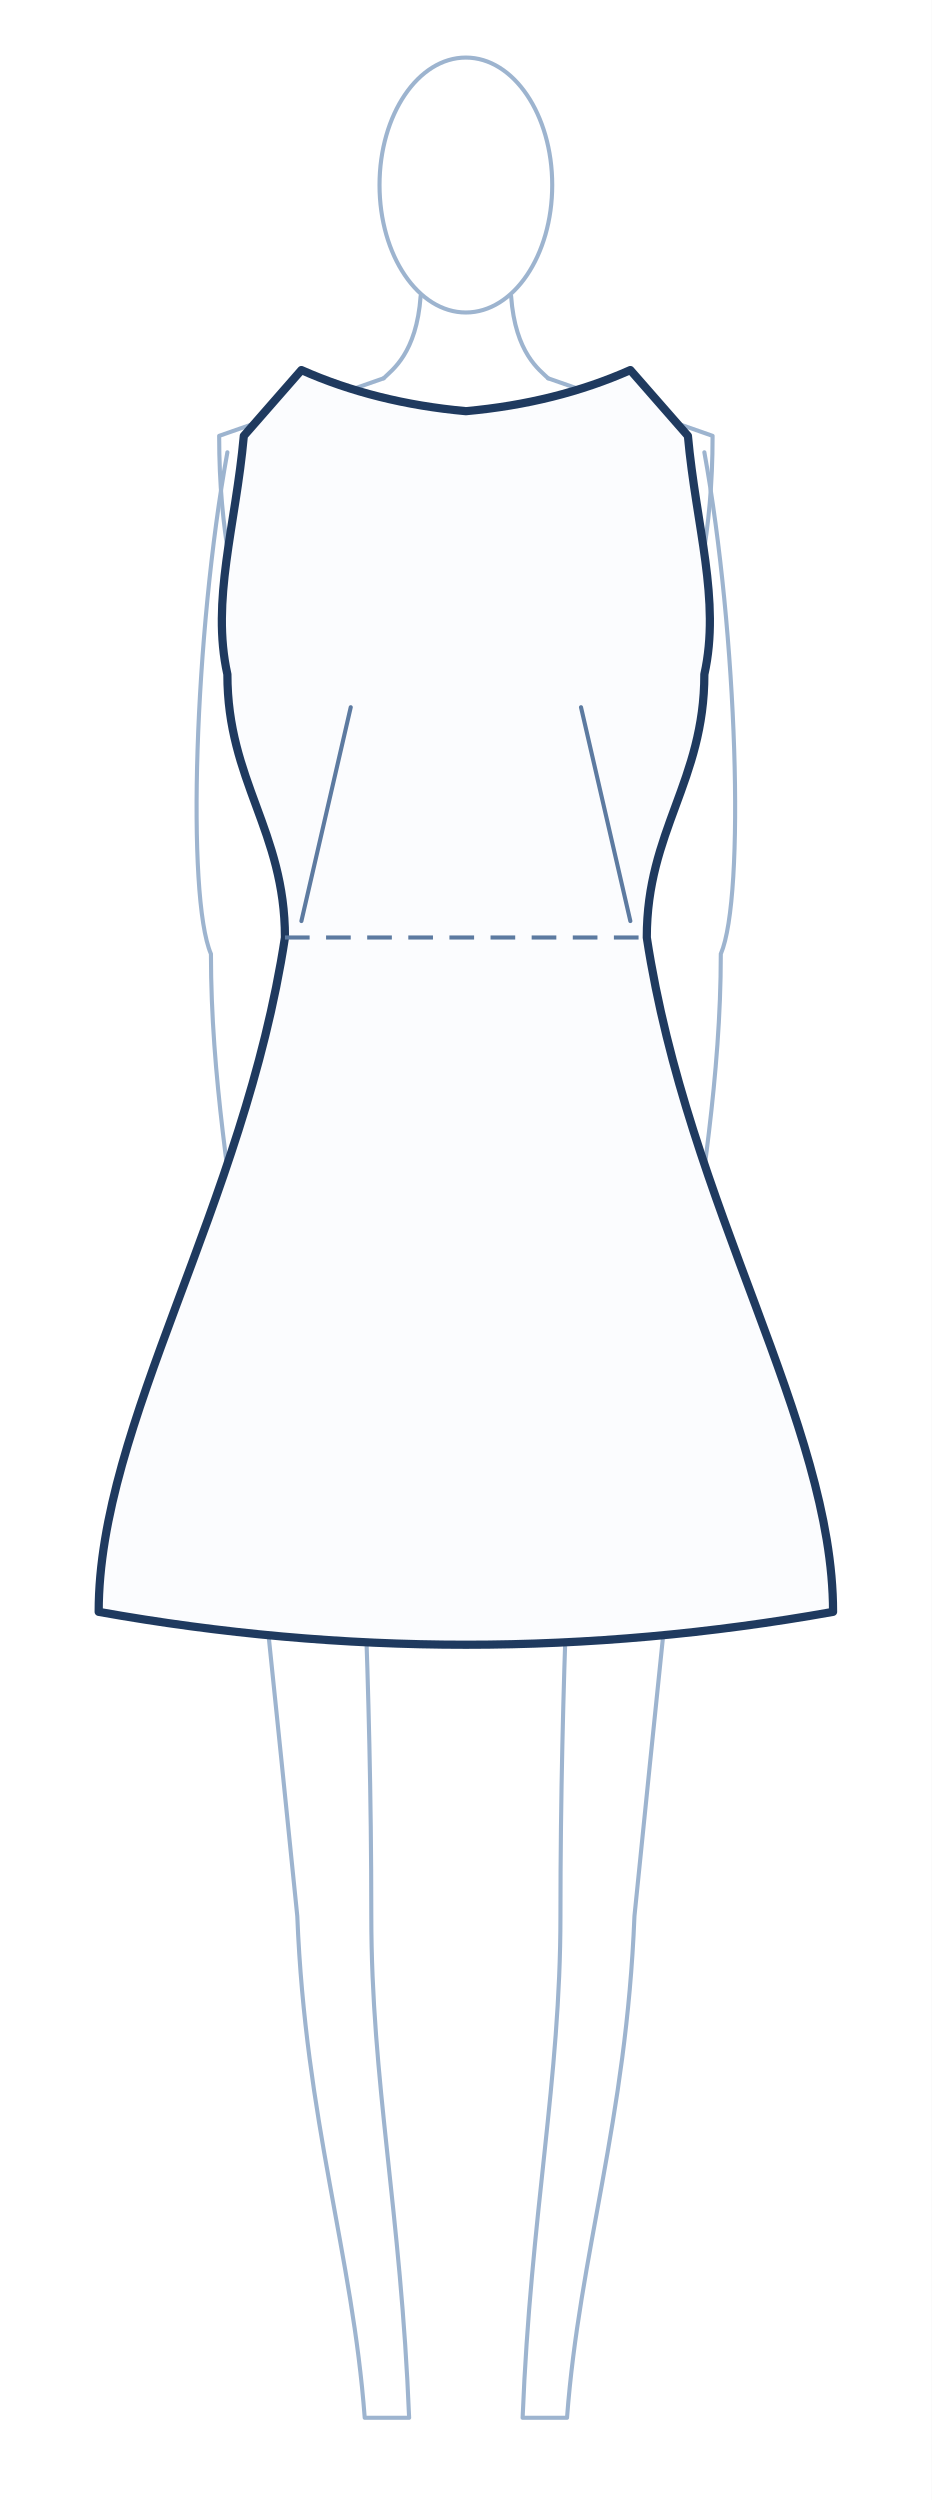
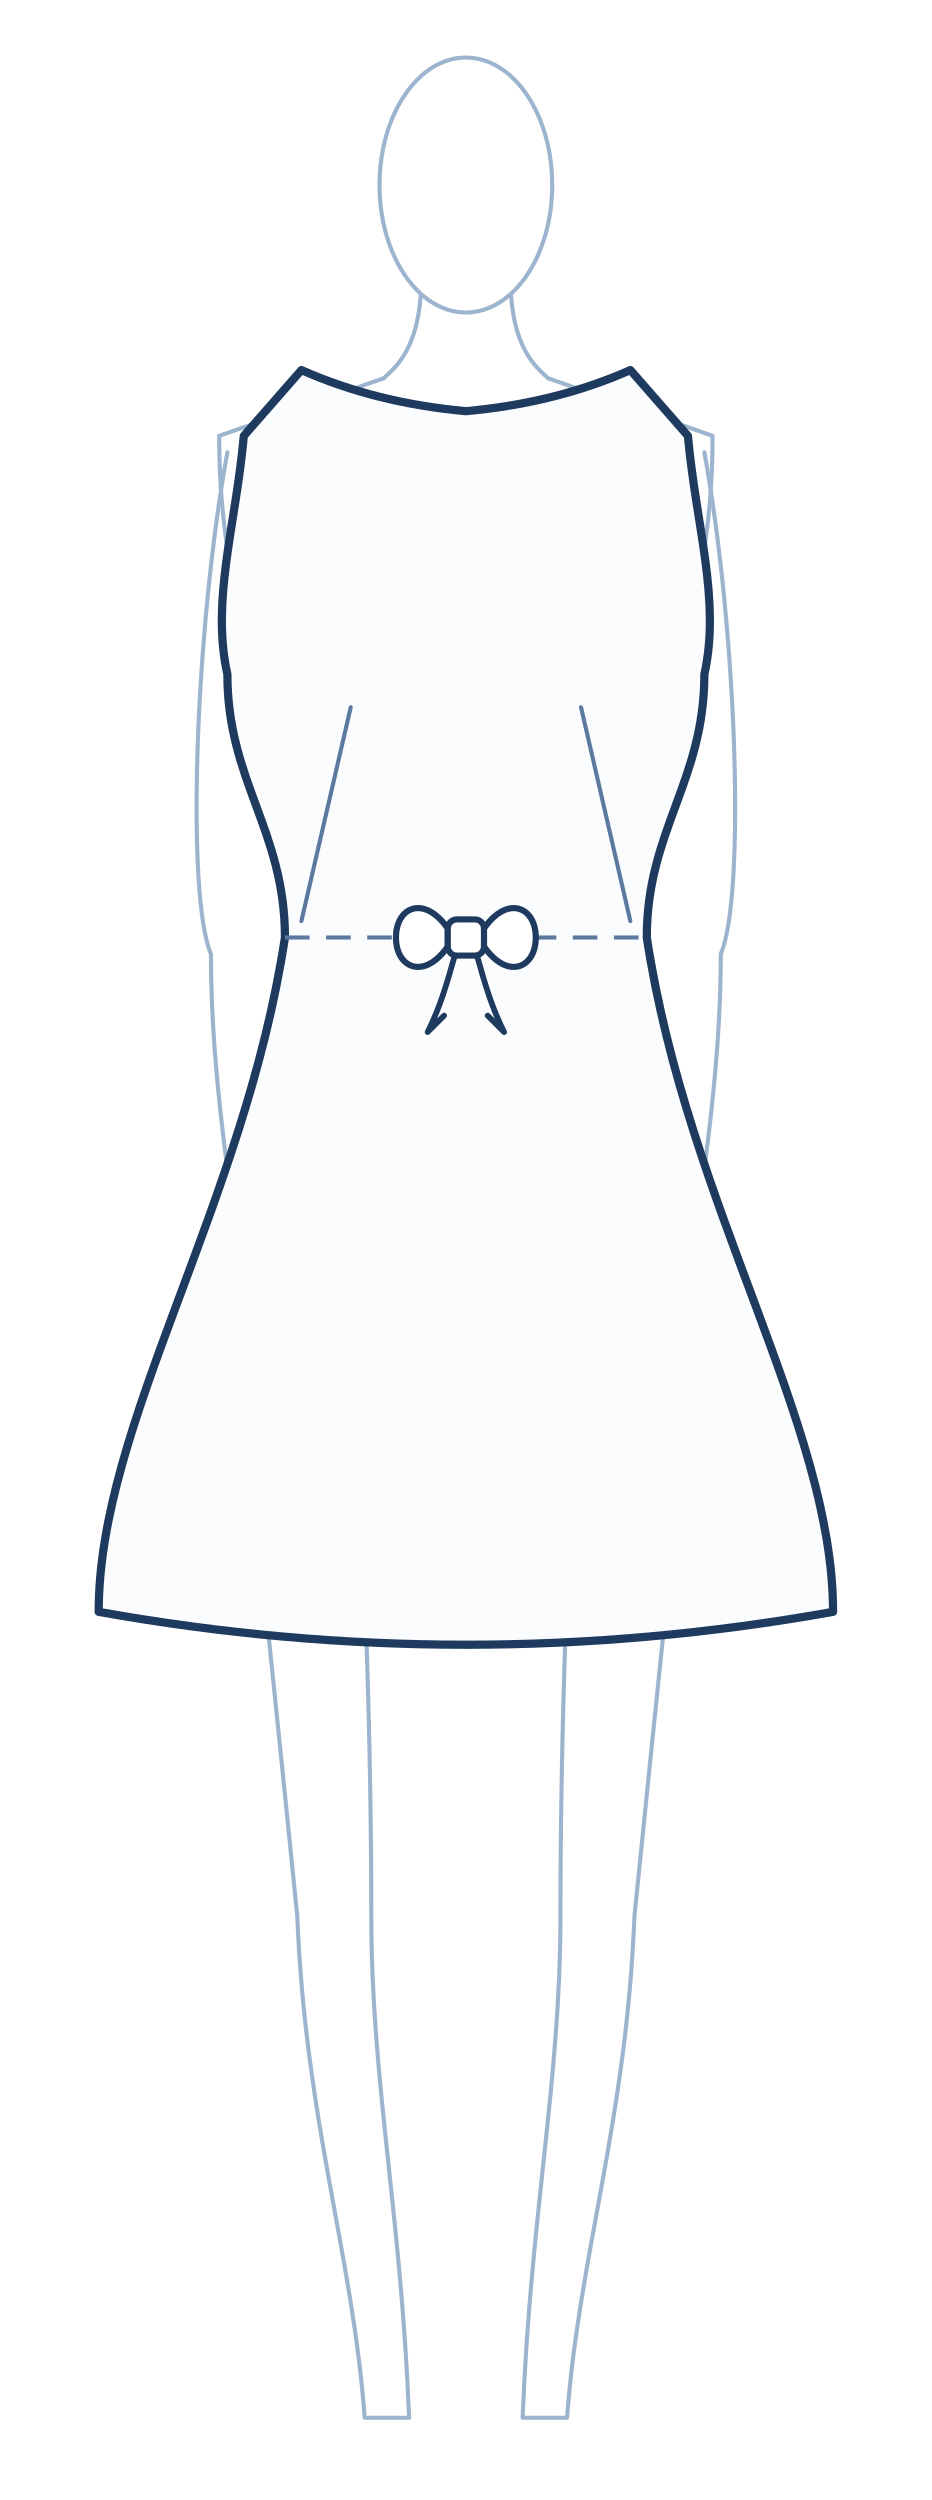
<svg xmlns="http://www.w3.org/2000/svg" viewBox="0 0 226.6 608.0" width="100%" role="img">
  <rect width="226.6" height="608.0" fill="#fff" />
  <g transform="translate(113.3 14.0)">
    <g>
      <path d="M 58.0 286.0 C 54.0 326.0 45.0 412.0 41.0 452.0 C 39.0 502.0 27.6 534.0 24.6 574.0 L 13.8 574.0 C 15.8 524.0 23.0 492.0 23.0 452.0 C 23.0 392.0 26.0 350.0 26.0 322.0 L 0 320.0" fill="#fff" stroke="#9db4cf" stroke-width="1" stroke-linejoin="round" stroke-linecap="round" />
      <g transform="scale(-1,1)">
        <path d="M 58.0 286.0 C 54.0 326.0 45.0 412.0 41.0 452.0 C 39.0 502.0 27.6 534.0 24.6 574.0 L 13.8 574.0 C 15.8 524.0 23.0 492.0 23.0 452.0 C 23.0 392.0 26.0 350.0 26.0 322.0 L 0 320.0" fill="#fff" stroke="#9db4cf" stroke-width="1" stroke-linejoin="round" stroke-linecap="round" />
      </g>
      <path d="M 20.0 78.0 L 60.0 92.0 C 60.0 116.0 56.0 130.0 52.0 150.0 C 52.0 184.0 38.0 184.0 38.0 214.0 C 38.0 244.0 58.0 252.0 58.0 286.0 C 58.0 306.0 36.0 314.0 0 320.0" fill="#fff" stroke="#9db4cf" stroke-width="1" stroke-linejoin="round" stroke-linecap="round" />
      <g transform="scale(-1,1)">
        <path d="M 20.0 78.0 L 60.0 92.0 C 60.0 116.0 56.0 130.0 52.0 150.0 C 52.0 184.0 38.0 184.0 38.0 214.0 C 38.0 244.0 58.0 252.0 58.0 286.0 C 58.0 306.0 36.0 314.0 0 320.0" fill="#fff" stroke="#9db4cf" stroke-width="1" stroke-linejoin="round" stroke-linecap="round" />
      </g>
      <path d="M 58.0 96.0 C 66.0 140.0 68.0 204.0 62.0 218.0 C 62.0 248.0 57.0 276.0 54.0 300.0" fill="none" stroke="#9db4cf" stroke-width="1" stroke-linecap="round" />
      <g transform="scale(-1,1)">
        <path d="M 58.0 96.0 C 66.0 140.0 68.0 204.0 62.0 218.0 C 62.0 248.0 57.0 276.0 54.0 300.0" fill="none" stroke="#9db4cf" stroke-width="1" stroke-linecap="round" />
      </g>
      <path d="M -11.0 58.0 C -12.0 72.0 -18.0 76.0 -20.0 78.0" fill="none" stroke="#9db4cf" stroke-width="1" stroke-linecap="round" />
      <path d="M 11.0 58.0 C 12.0 72.0 18.0 76.0 20.0 78.0" fill="none" stroke="#9db4cf" stroke-width="1" stroke-linecap="round" />
      <ellipse cx="0.0" cy="31.0" rx="21.0" ry="31.0" fill="#fff" stroke="#9db4cf" stroke-width="1" />
    </g>
    <path d="M 0 86.0 Q 22.0 84.0 40.0 76.0 L 54.0 92.0 C 56.0 114.0 62.0 132.0 58.0 150.0 C 58.0 176.0 44.0 188.0 44.0 214.0 C 54.0 279.6 89.3 332.1 89.3 378.0 Q 44.6 386.0 0.0 386.0 Q -44.6 386.0 -89.3 378.0 C -89.3 332.1 -54.0 279.6 -44.0 214.0 C -44.0 188.0 -58.0 176.0 -58.0 150.0 C -62.0 132.0 -56.0 114.0 -54.0 92.0 L -40.0 76.0 Q -22.0 84.0 0.0 86.0 Z" fill="#fbfcfe" stroke="#1f3a5f" stroke-width="2" stroke-linejoin="round" stroke-linecap="round" />
    <line x1="-44.0" y1="214.0" x2="44.0" y2="214.0" stroke="#5c7aa0" stroke-width="1" stroke-dasharray="6 4" />
    <path d="M -40.0 210.0 L -28.0 158.0" fill="none" stroke="#5c7aa0" stroke-width="1" stroke-linecap="round" />
    <path d="M 40.0 210.0 L 28.0 158.0" fill="none" stroke="#5c7aa0" stroke-width="1" stroke-linecap="round" />
+     <g>
+       <path d="M -4.4 211.8 C -10.2 203.5 -17.0 206.6 -17.0 214.0 C -17.0 221.4 -10.2 224.5 -4.4 216.2 Z" fill="#fff" stroke="#1f3a5f" stroke-width="1.5" stroke-linejoin="round" />
+       <path d="M -2.7 218.4 C -4.7 225.5 -6.3 231.0 -9.3 237.0 L -5.3 233.0" fill="none" stroke="#1f3a5f" stroke-width="1.4" stroke-linejoin="round" stroke-linecap="round" />
+       <path d="M 4.4 211.8 C 10.2 203.5 17.0 206.6 17.0 214.0 C 17.0 221.4 10.2 224.5 4.4 216.2 Z" fill="#fff" stroke="#1f3a5f" stroke-width="1.5" stroke-linejoin="round" />
+       <path d="M 2.7 218.4 C 4.7 225.5 6.3 231.0 9.3 237.0 L 5.3 233.0" fill="none" stroke="#1f3a5f" stroke-width="1.4" stroke-linejoin="round" stroke-linecap="round" />
+       <rect x="-4.4" y="209.6" width="8.8" height="8.8" rx="2.2" fill="#fff" stroke="#1f3a5f" stroke-width="1.5" />
+     </g>
  </g>
</svg>
